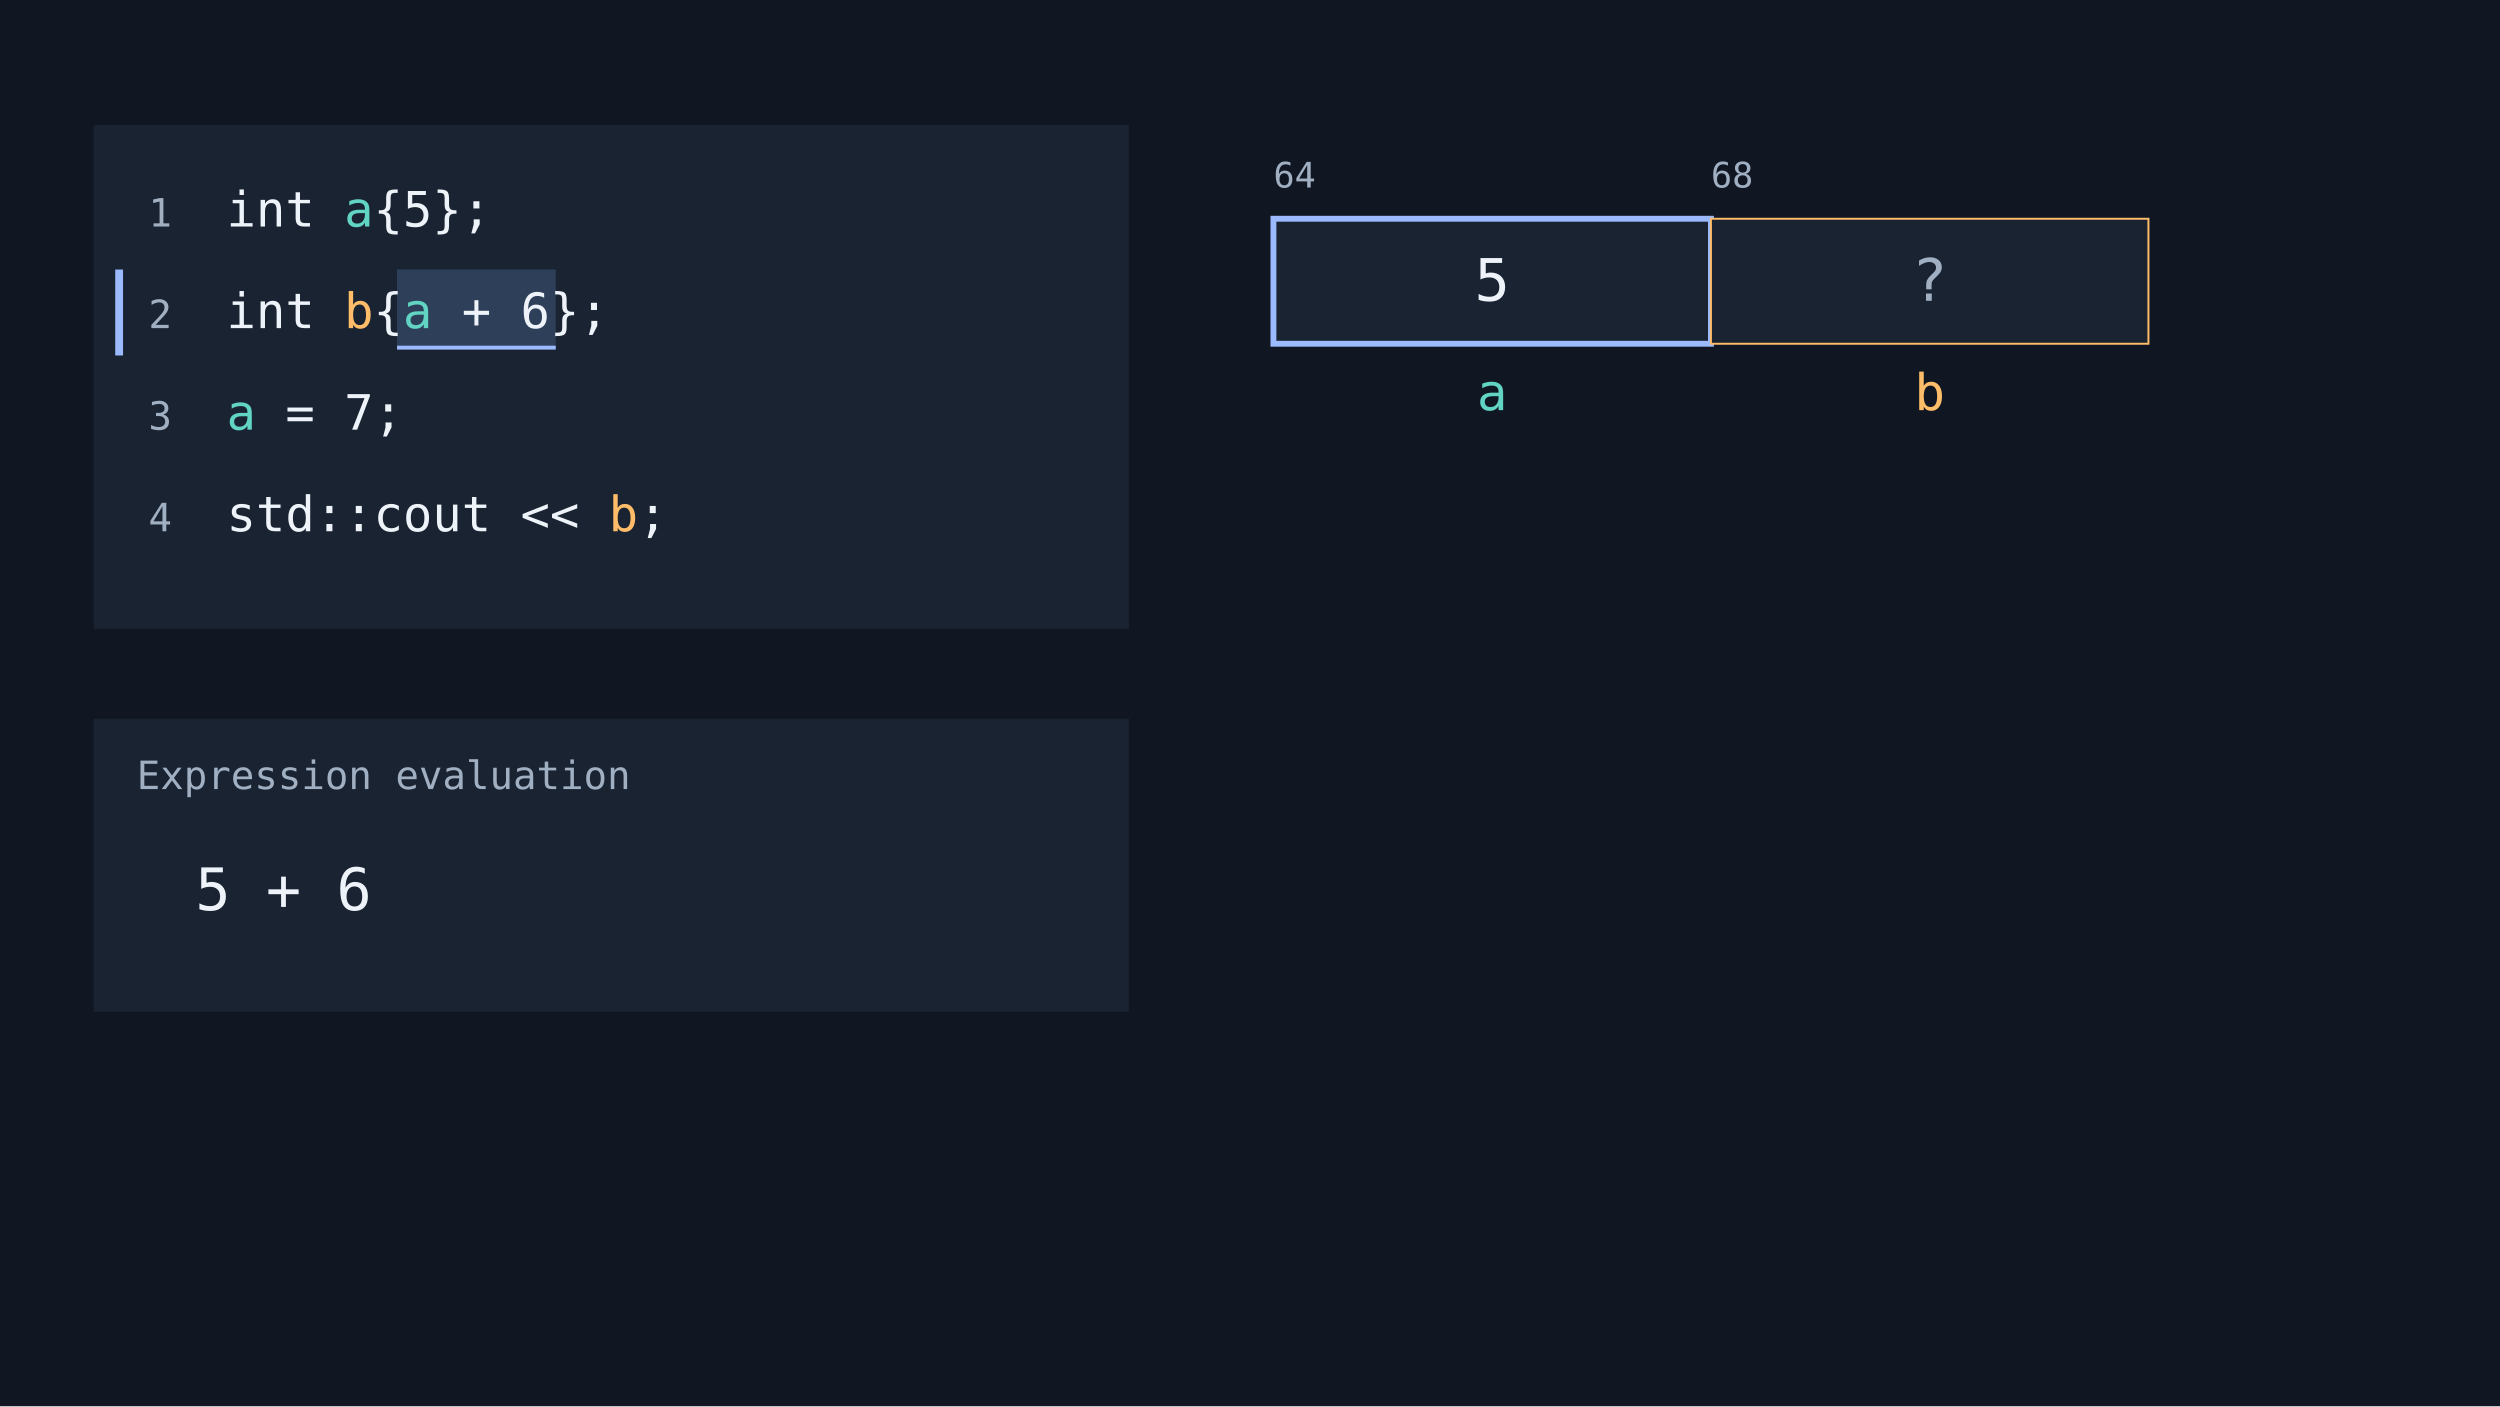
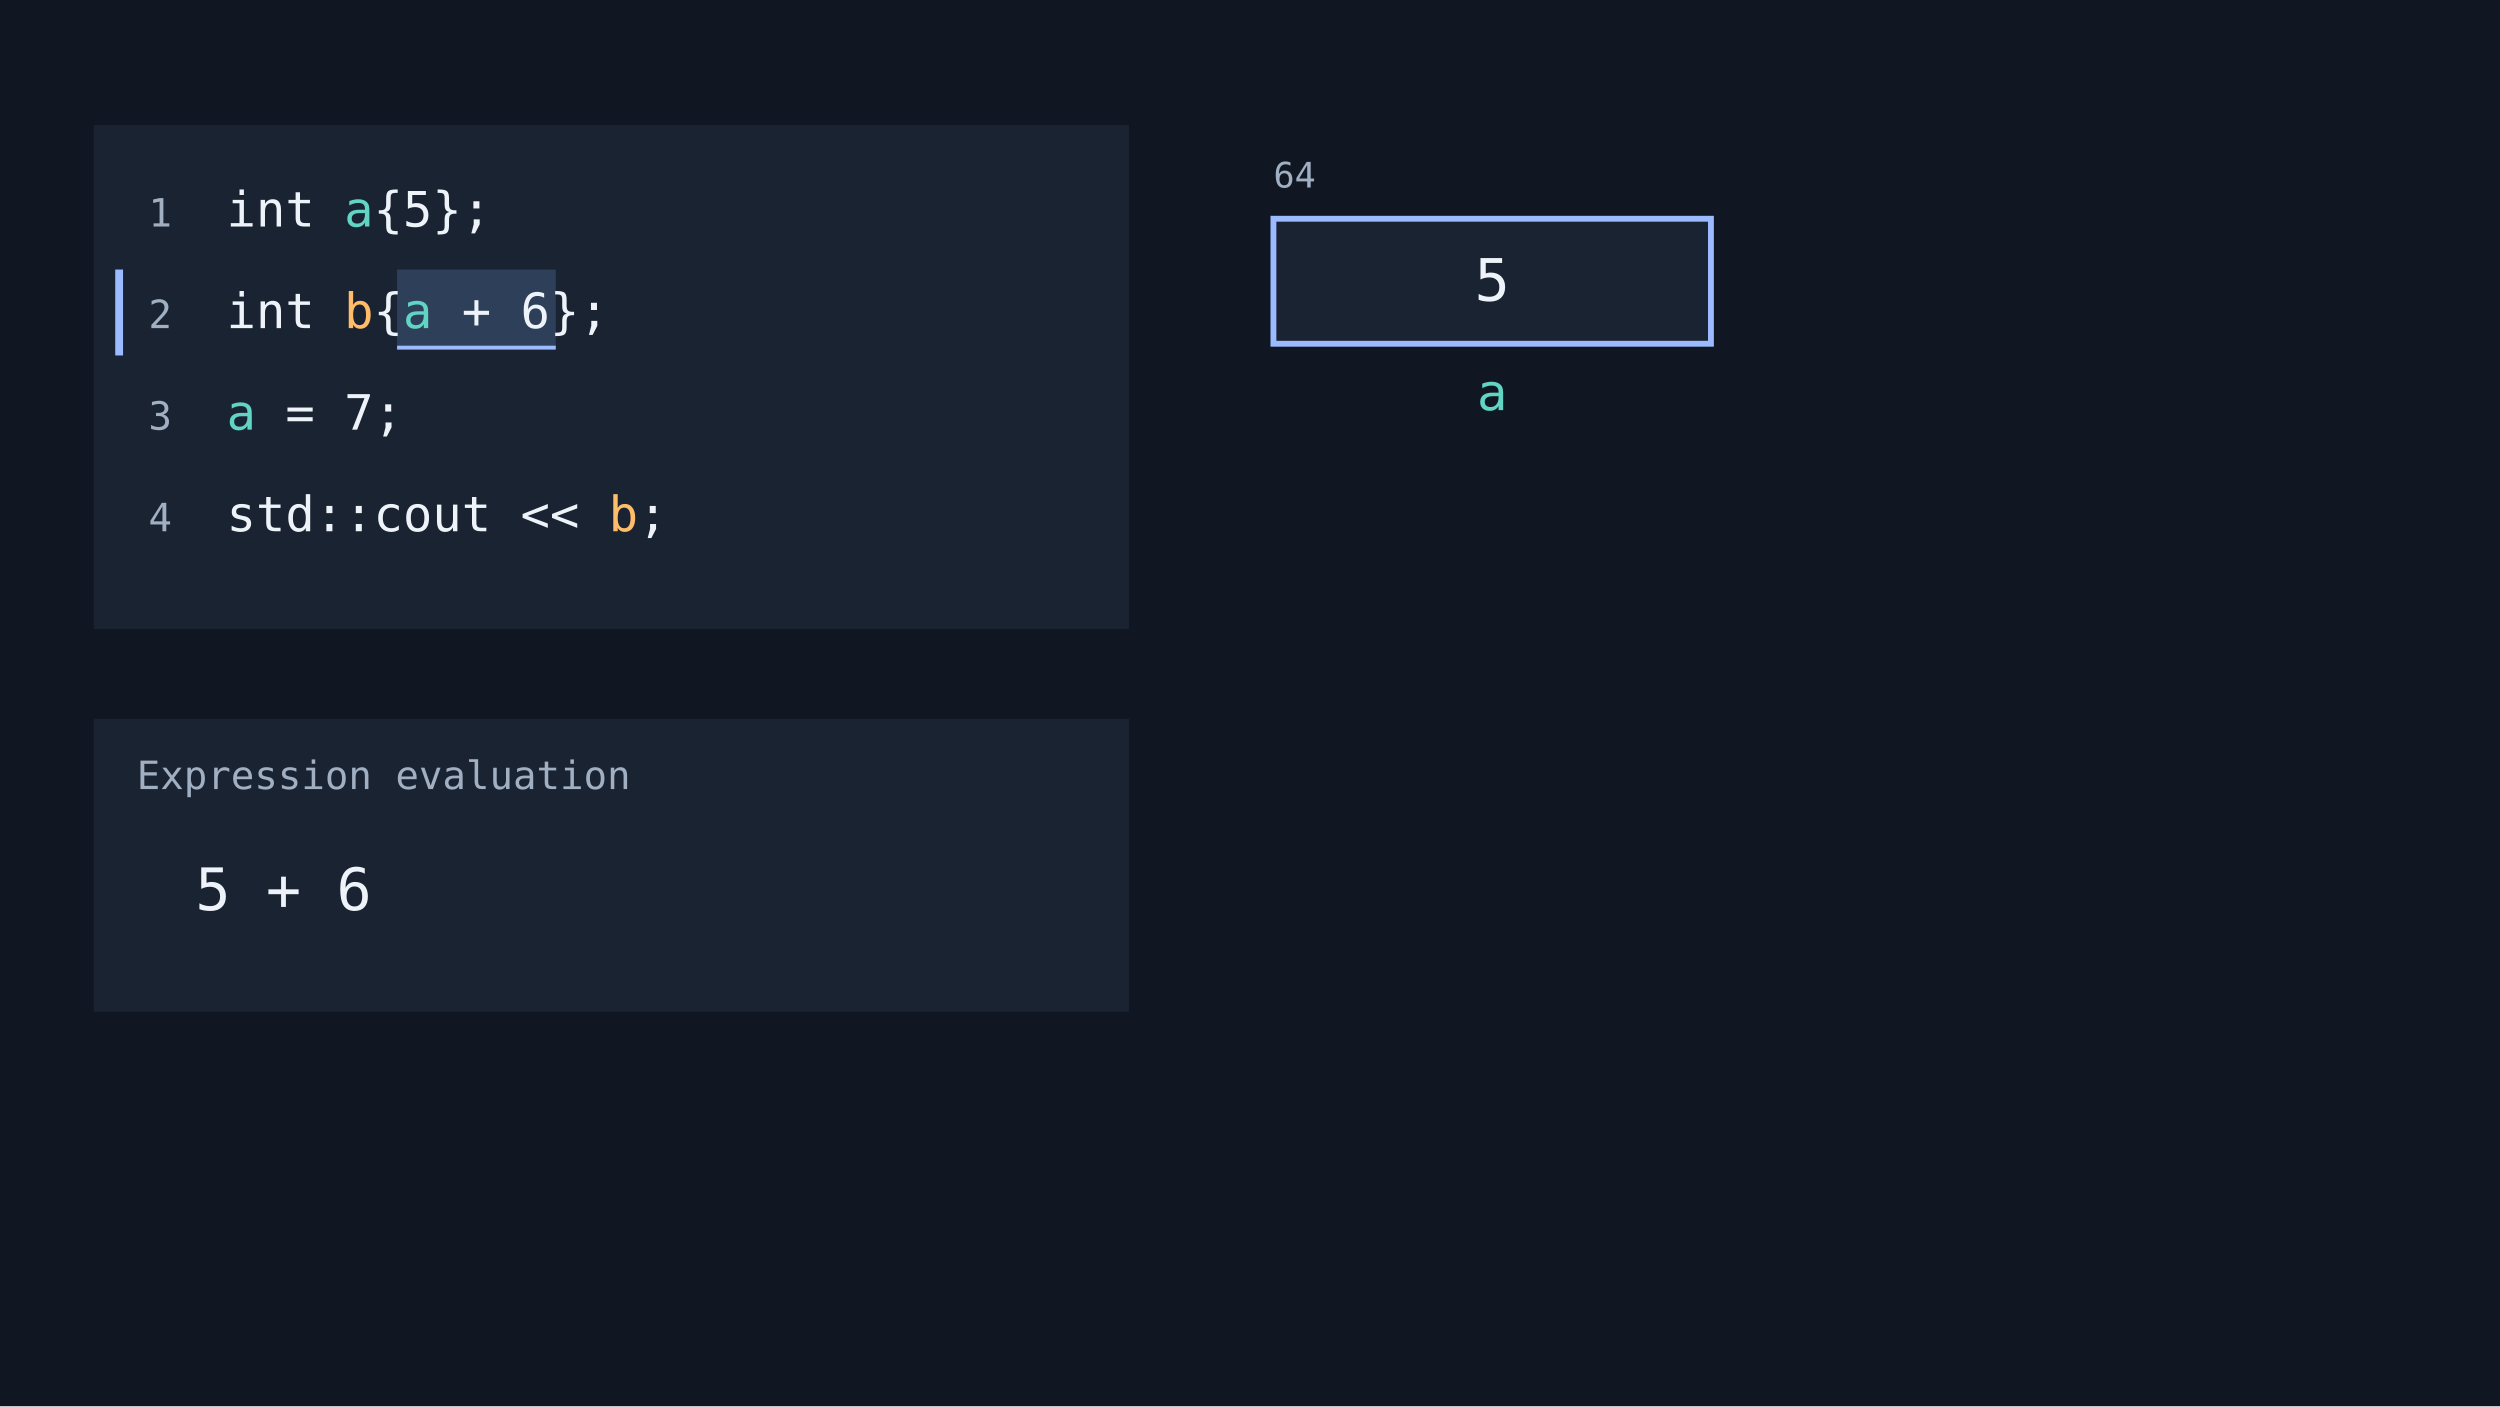
<svg xmlns="http://www.w3.org/2000/svg" viewBox="0 0 1280 720" width="1280" height="720" role="img">
  <rect x="0" y="0" width="1280" height="720" fill="#101722" stroke="none" stroke-width="1" />
  <rect x="48" y="64" width="530" height="258" fill="#192331" stroke="none" stroke-width="1" />
  <rect x="48" y="368" width="530" height="150" fill="#192331" stroke="none" stroke-width="1" />
  <text x="70" y="404" font-family="DejaVu Sans Mono,monospace" font-size="20" fill="#a0afc2" xml:space="preserve">Expression evaluation</text>
  <text x="100" y="466" font-family="DejaVu Sans Mono,monospace" font-size="30" fill="#eef3fa" xml:space="preserve">5 + 6</text>
  <text x="76" y="116" font-family="DejaVu Sans Mono,monospace" font-size="20" fill="#a0afc2" xml:space="preserve">1</text>
-   <text x="116" y="116" font-family="DejaVu Sans Mono,monospace" font-size="25" fill="#eef3fa" xml:space="preserve" />
  <text x="116.0" y="116" font-family="DejaVu Sans Mono,monospace" font-size="25" fill="#eef3fa" xml:space="preserve">int</text>
  <text x="161.15" y="116" font-family="DejaVu Sans Mono,monospace" font-size="25" fill="#eef3fa" xml:space="preserve"> </text>
  <text x="176.2" y="116" font-family="DejaVu Sans Mono,monospace" font-size="25" fill="#61d4c4" xml:space="preserve">a</text>
  <text x="191.25" y="116" font-family="DejaVu Sans Mono,monospace" font-size="25" fill="#eef3fa" xml:space="preserve">{5};</text>
  <rect x="59" y="138" width="4" height="44" fill="#9cbaff" stroke="none" stroke-width="1" />
  <rect x="203.3" y="138" width="81.25" height="40" fill="#2e4059" stroke="none" stroke-width="1" />
  <line x1="203.3" y1="178" x2="284.55" y2="178" stroke="#9cbaff" stroke-width="2" />
  <text x="76" y="168" font-family="DejaVu Sans Mono,monospace" font-size="20" fill="#a0afc2" xml:space="preserve">2</text>
-   <text x="116" y="168" font-family="DejaVu Sans Mono,monospace" font-size="25" fill="#eef3fa" xml:space="preserve" />
  <text x="116.0" y="168" font-family="DejaVu Sans Mono,monospace" font-size="25" fill="#eef3fa" xml:space="preserve">int</text>
  <text x="161.15" y="168" font-family="DejaVu Sans Mono,monospace" font-size="25" fill="#eef3fa" xml:space="preserve"> </text>
  <text x="176.2" y="168" font-family="DejaVu Sans Mono,monospace" font-size="25" fill="#ffbd69" xml:space="preserve">b</text>
  <text x="191.25" y="168" font-family="DejaVu Sans Mono,monospace" font-size="25" fill="#eef3fa" xml:space="preserve">{</text>
  <text x="206.3" y="168" font-family="DejaVu Sans Mono,monospace" font-size="25" fill="#61d4c4" xml:space="preserve">a</text>
  <text x="221.35" y="168" font-family="DejaVu Sans Mono,monospace" font-size="25" fill="#eef3fa" xml:space="preserve"> + 6};</text>
  <text x="76" y="220" font-family="DejaVu Sans Mono,monospace" font-size="20" fill="#a0afc2" xml:space="preserve">3</text>
-   <text x="116" y="220" font-family="DejaVu Sans Mono,monospace" font-size="25" fill="#eef3fa" xml:space="preserve" />
  <text x="116.0" y="220" font-family="DejaVu Sans Mono,monospace" font-size="25" fill="#61d4c4" xml:space="preserve">a</text>
  <text x="131.05" y="220" font-family="DejaVu Sans Mono,monospace" font-size="25" fill="#eef3fa" xml:space="preserve"> = 7;</text>
  <text x="76" y="272" font-family="DejaVu Sans Mono,monospace" font-size="20" fill="#a0afc2" xml:space="preserve">4</text>
-   <text x="116" y="272" font-family="DejaVu Sans Mono,monospace" font-size="25" fill="#eef3fa" xml:space="preserve" />
  <text x="116.0" y="272" font-family="DejaVu Sans Mono,monospace" font-size="25" fill="#eef3fa" xml:space="preserve">std</text>
  <text x="161.15" y="272" font-family="DejaVu Sans Mono,monospace" font-size="25" fill="#eef3fa" xml:space="preserve">::</text>
  <text x="191.25" y="272" font-family="DejaVu Sans Mono,monospace" font-size="25" fill="#eef3fa" xml:space="preserve">cout</text>
  <text x="251.45" y="272" font-family="DejaVu Sans Mono,monospace" font-size="25" fill="#eef3fa" xml:space="preserve"> &lt;&lt; </text>
  <text x="311.65" y="272" font-family="DejaVu Sans Mono,monospace" font-size="25" fill="#ffbd69" xml:space="preserve">b</text>
  <text x="326.7" y="272" font-family="DejaVu Sans Mono,monospace" font-size="25" fill="#eef3fa" xml:space="preserve">;</text>
  <text x="652" y="96" font-family="DejaVu Sans Mono,monospace" font-size="18" fill="#a0afc2" xml:space="preserve">64</text>
  <text x="756.174" y="210" font-family="DejaVu Sans Mono,monospace" font-size="26" fill="#61d4c4" xml:space="preserve">a</text>
  <rect x="652" y="112" width="224.0" height="64" fill="#192331" stroke="#9cbaff" stroke-width="3" />
  <text x="754.97" y="154" font-family="DejaVu Sans Mono,monospace" font-size="30" fill="#eef3fa" xml:space="preserve">5</text>
-   <text x="876.0" y="96" font-family="DejaVu Sans Mono,monospace" font-size="18" fill="#a0afc2" xml:space="preserve">68</text>
-   <text x="980.174" y="210" font-family="DejaVu Sans Mono,monospace" font-size="26" fill="#ffbd69" xml:space="preserve">b</text>
-   <rect x="876.0" y="112" width="224.0" height="64" fill="#192331" stroke="#ffbd69" stroke-width="1" />
-   <text x="978.97" y="154" font-family="DejaVu Sans Mono,monospace" font-size="30" fill="#a0afc2" xml:space="preserve">?</text>
</svg>
